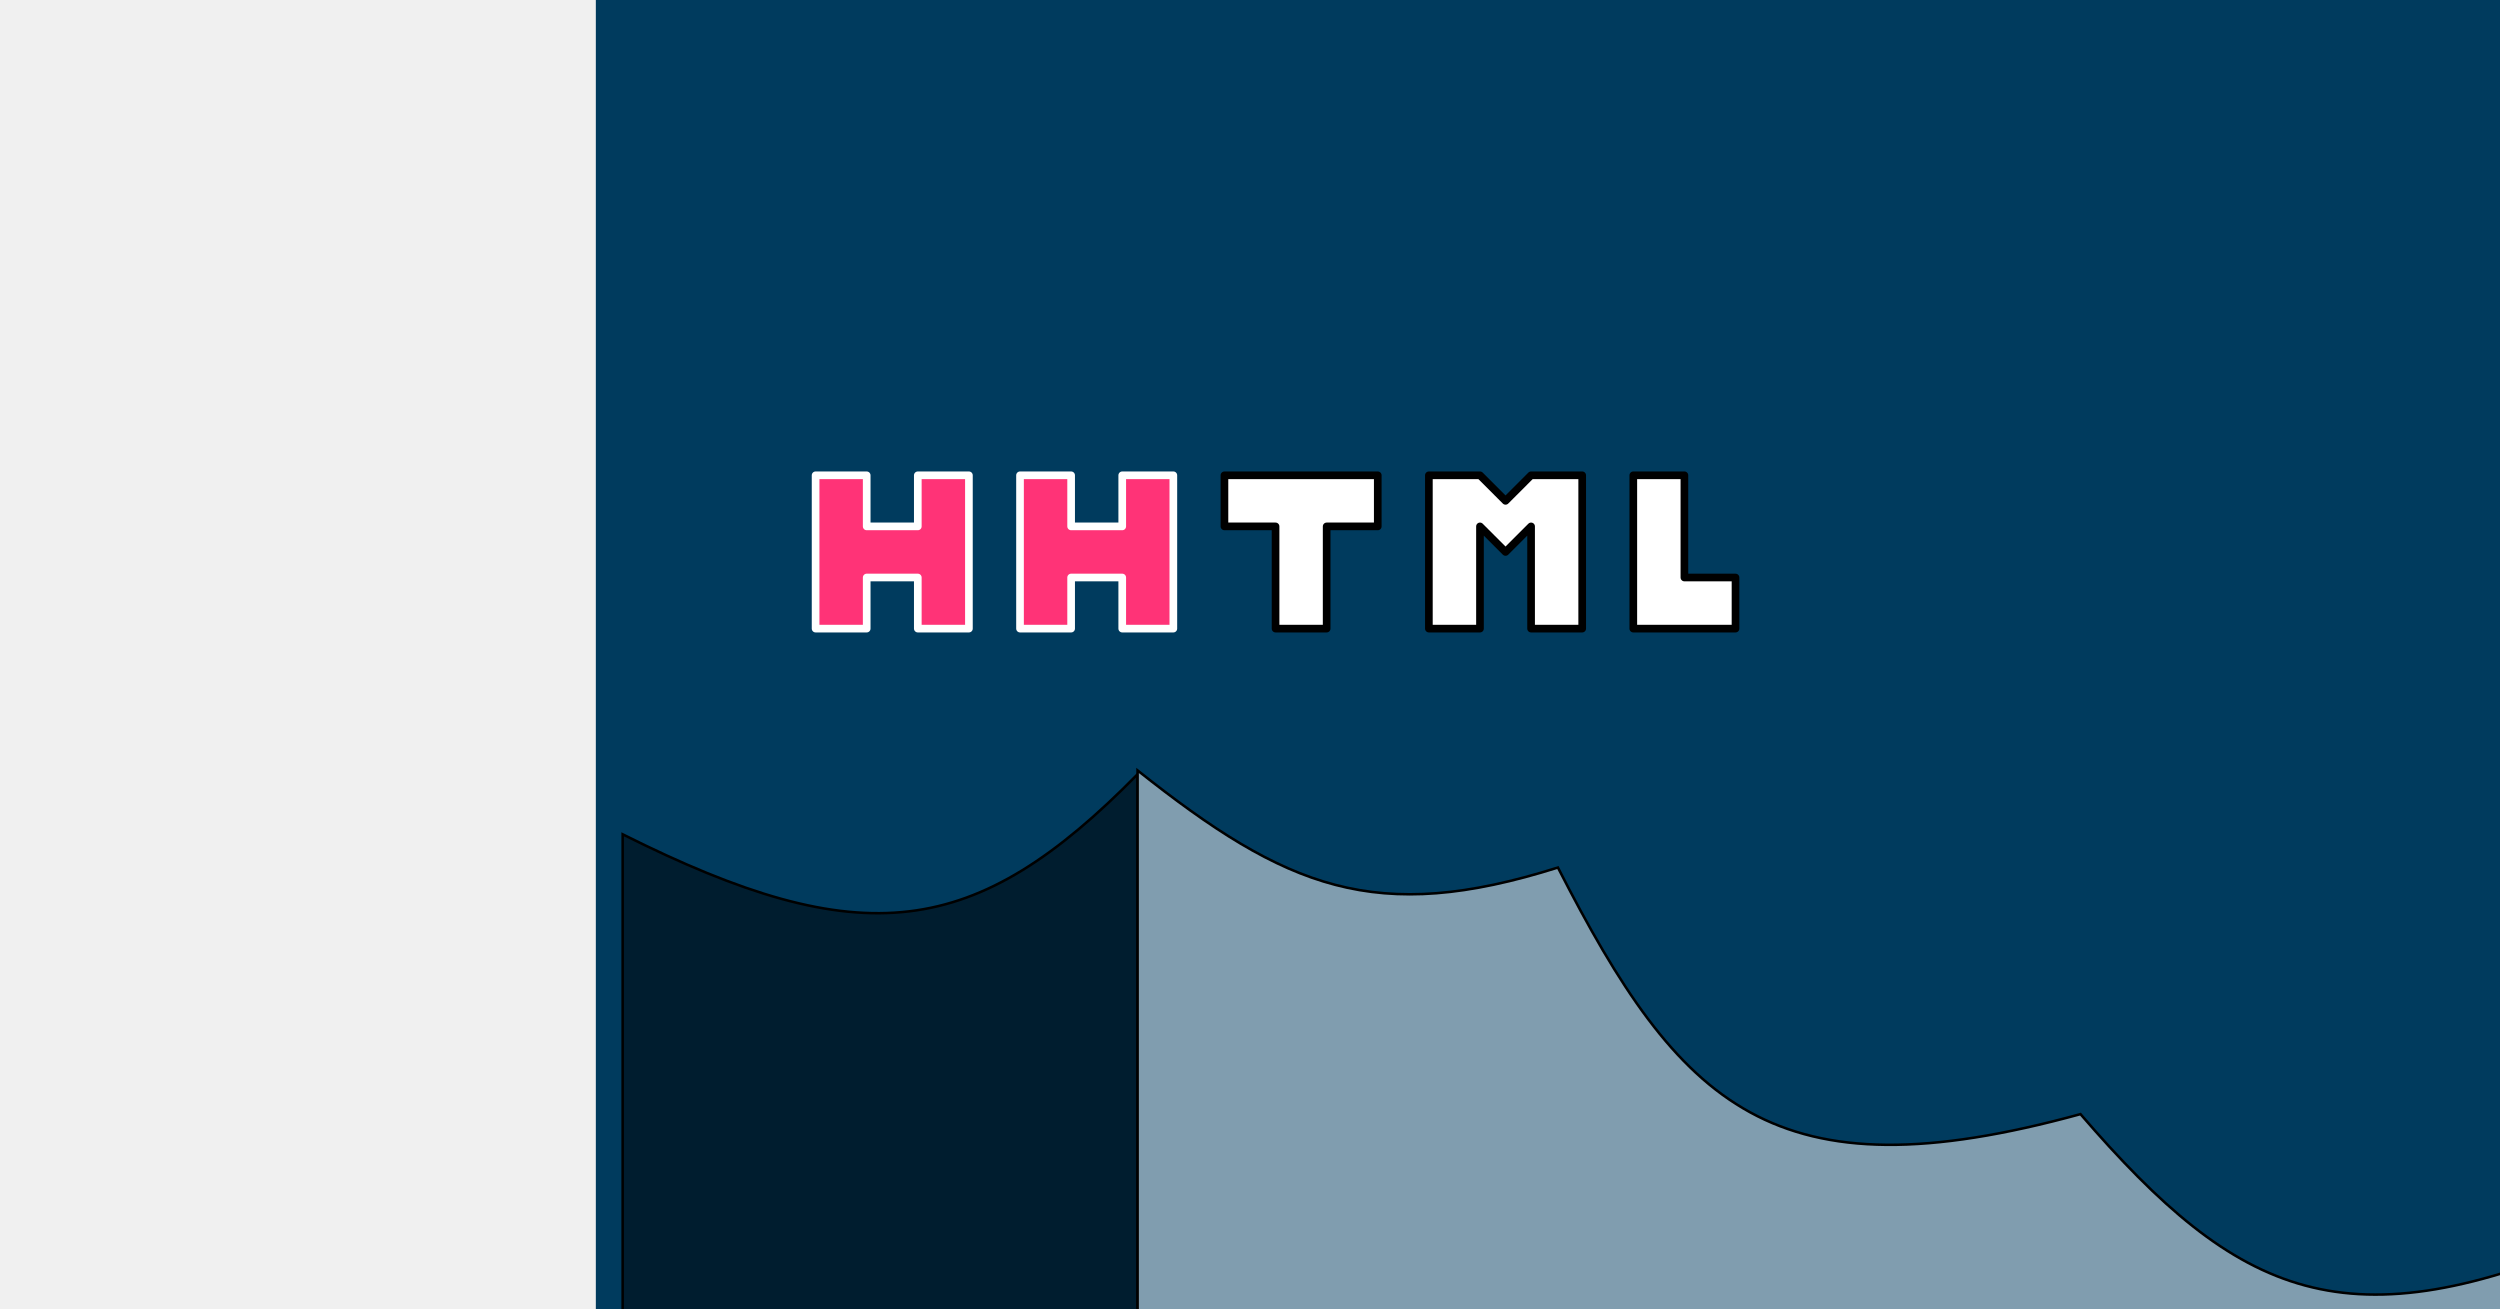
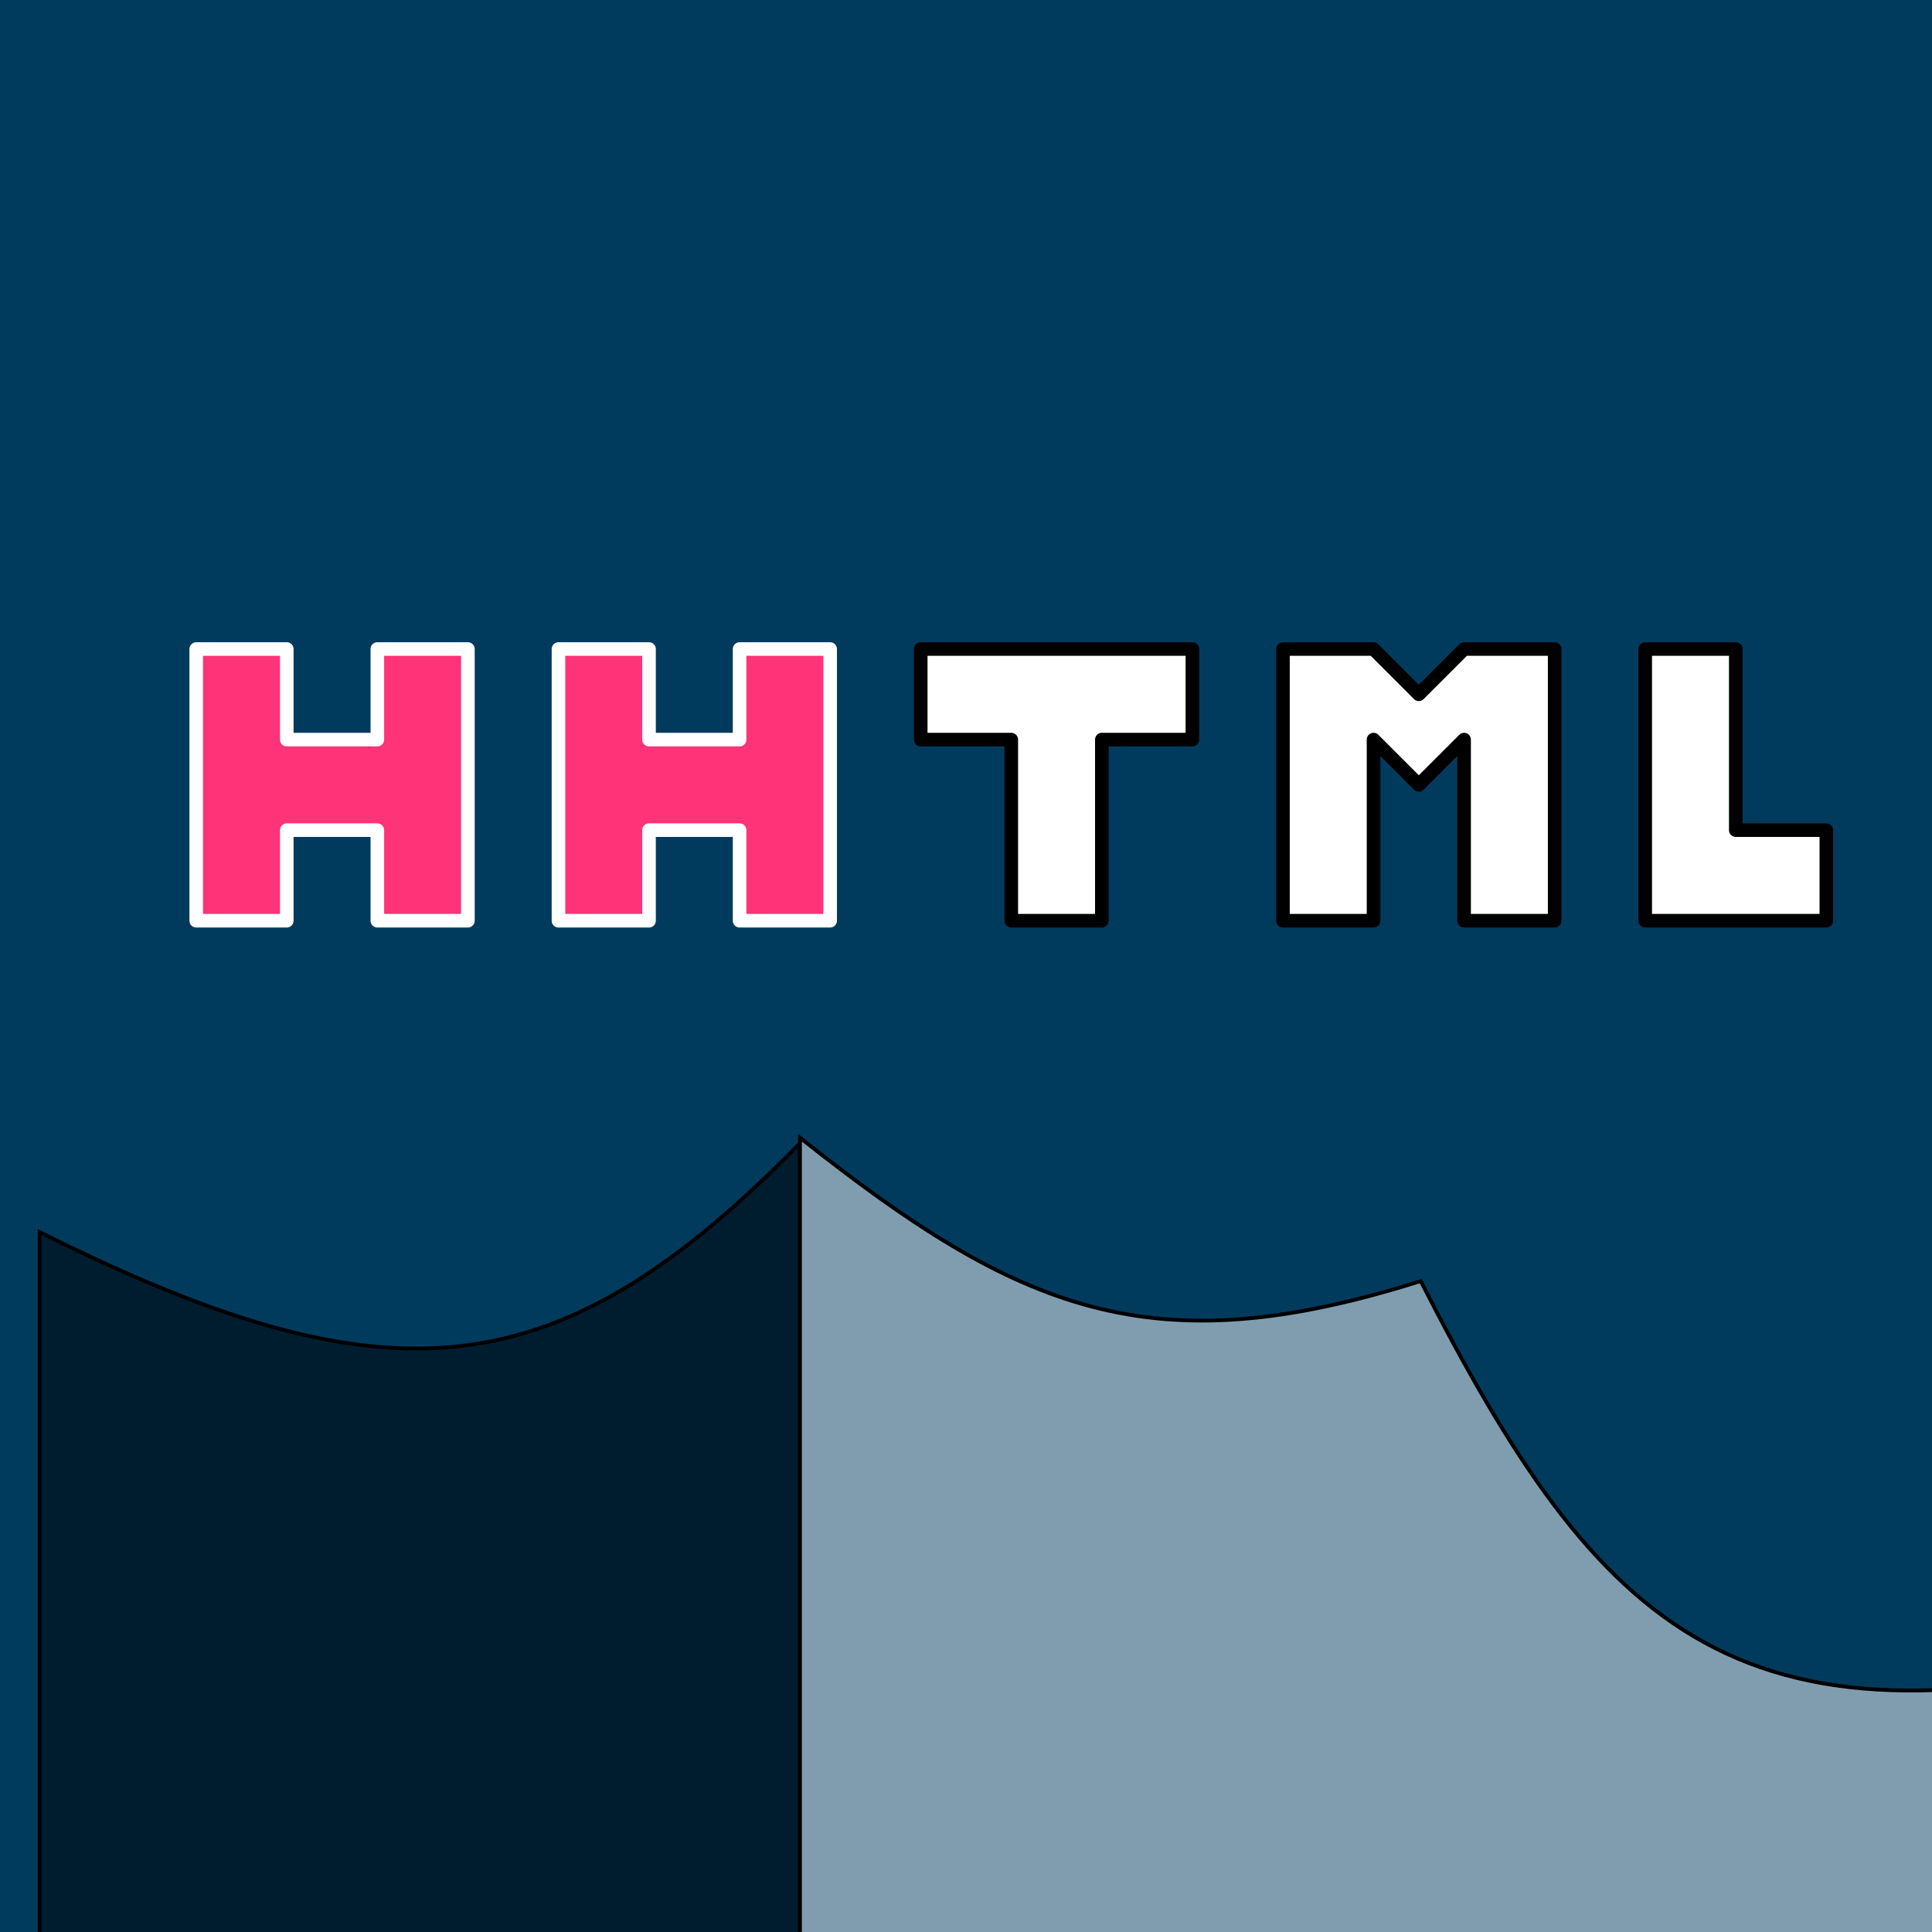
- <svg xmlns="http://www.w3.org/2000/svg" width="1200" height="628" viewBox="0 0 512 512">
-   <rect width="1200" height="628" fill="#003b5e" />
+ <svg xmlns="http://www.w3.org/2000/svg" width="512" height="512" viewBox="0 0 512 512">
+   <rect width="512" height="512" fill="#003b5e" />
  <g transform="translate(10 300)">
    <path fill-opacity="0.5" fill="#000" stroke="#000" d="M202 3C138.361 67.687 94.433 73.533.5 26.5V571H202V3Z" />
    <path fill-opacity="0.5" fill="#fff" stroke="#000" d="M366.5 39.5c-71.243 22.482-106.161 8.3-164.5-38v569h573.5v-387C675.154 226.927 633.152 208.137 571 136c-120.056 32.931-156.585-2.686-204.5-96.5Z" />
  </g>
-   <g transform="translate(256 256) scale(2)">
+   <g transform="translate(256 256) scale(2.4)">
    <g transform-origin="center" transform="translate(-95 -45)" fill="none" stroke="#fff" stroke-linejoin="round" stroke-linecap="round" stroke-width="1.5">
      <path fill="#f37" stroke="#fff" d="M10 10 h10 v10 h10 v-10 h10 v30 h-10 v-10 h-10 v10 h-10z" />
      <path fill="#f37" stroke="#fff" d="M50 10 h10 v10 h10 v-10 h10 v30 h-10 v-10 h-10 v10 h-10z" />
      <path fill="#fff" stroke="#000" d="M90 10 h30 v10 h-10 v20 h-10 v-20 h-10z" />
      <path fill="#fff" stroke="#000" d="M130 10 h10 l5 5 l5 -5 h10 v30 h-10 v-20 l-5 5 l-5 -5 v20 h-10z" />
      <path fill="#fff" stroke="#000" d="M170 10 h10 v20 h10 v10 h-20z" />
    </g>
  </g>
</svg>
